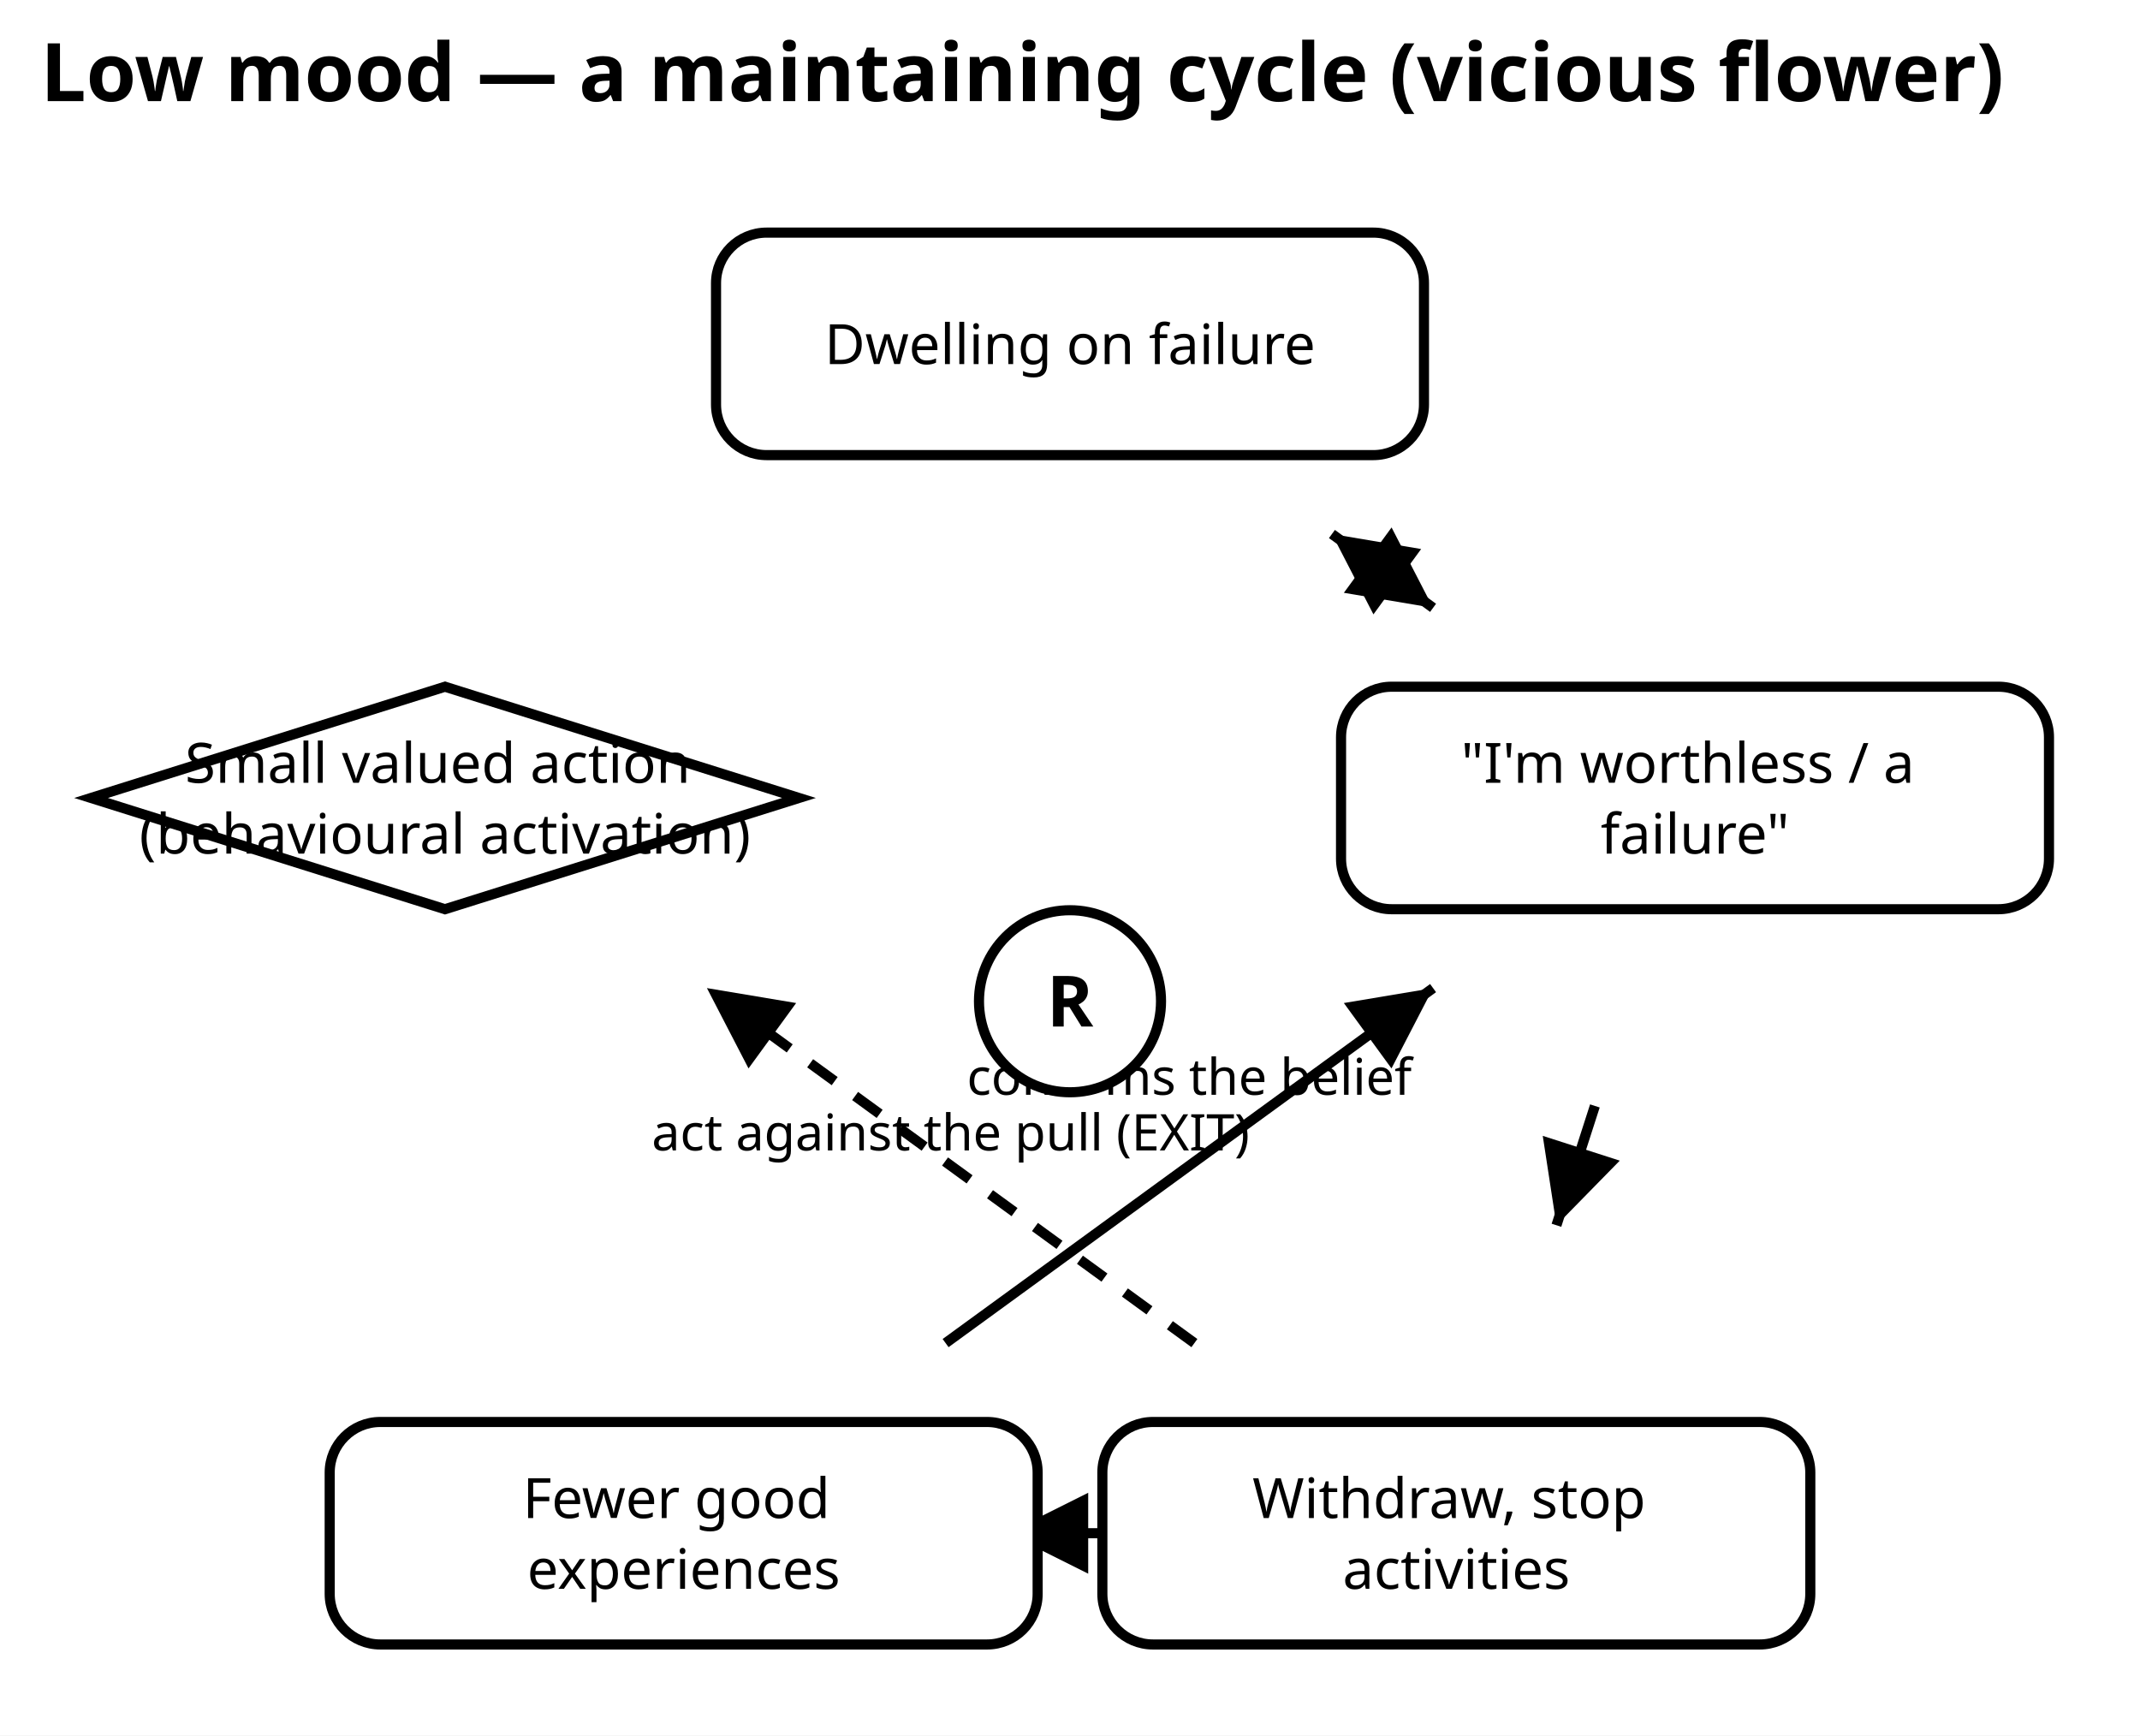
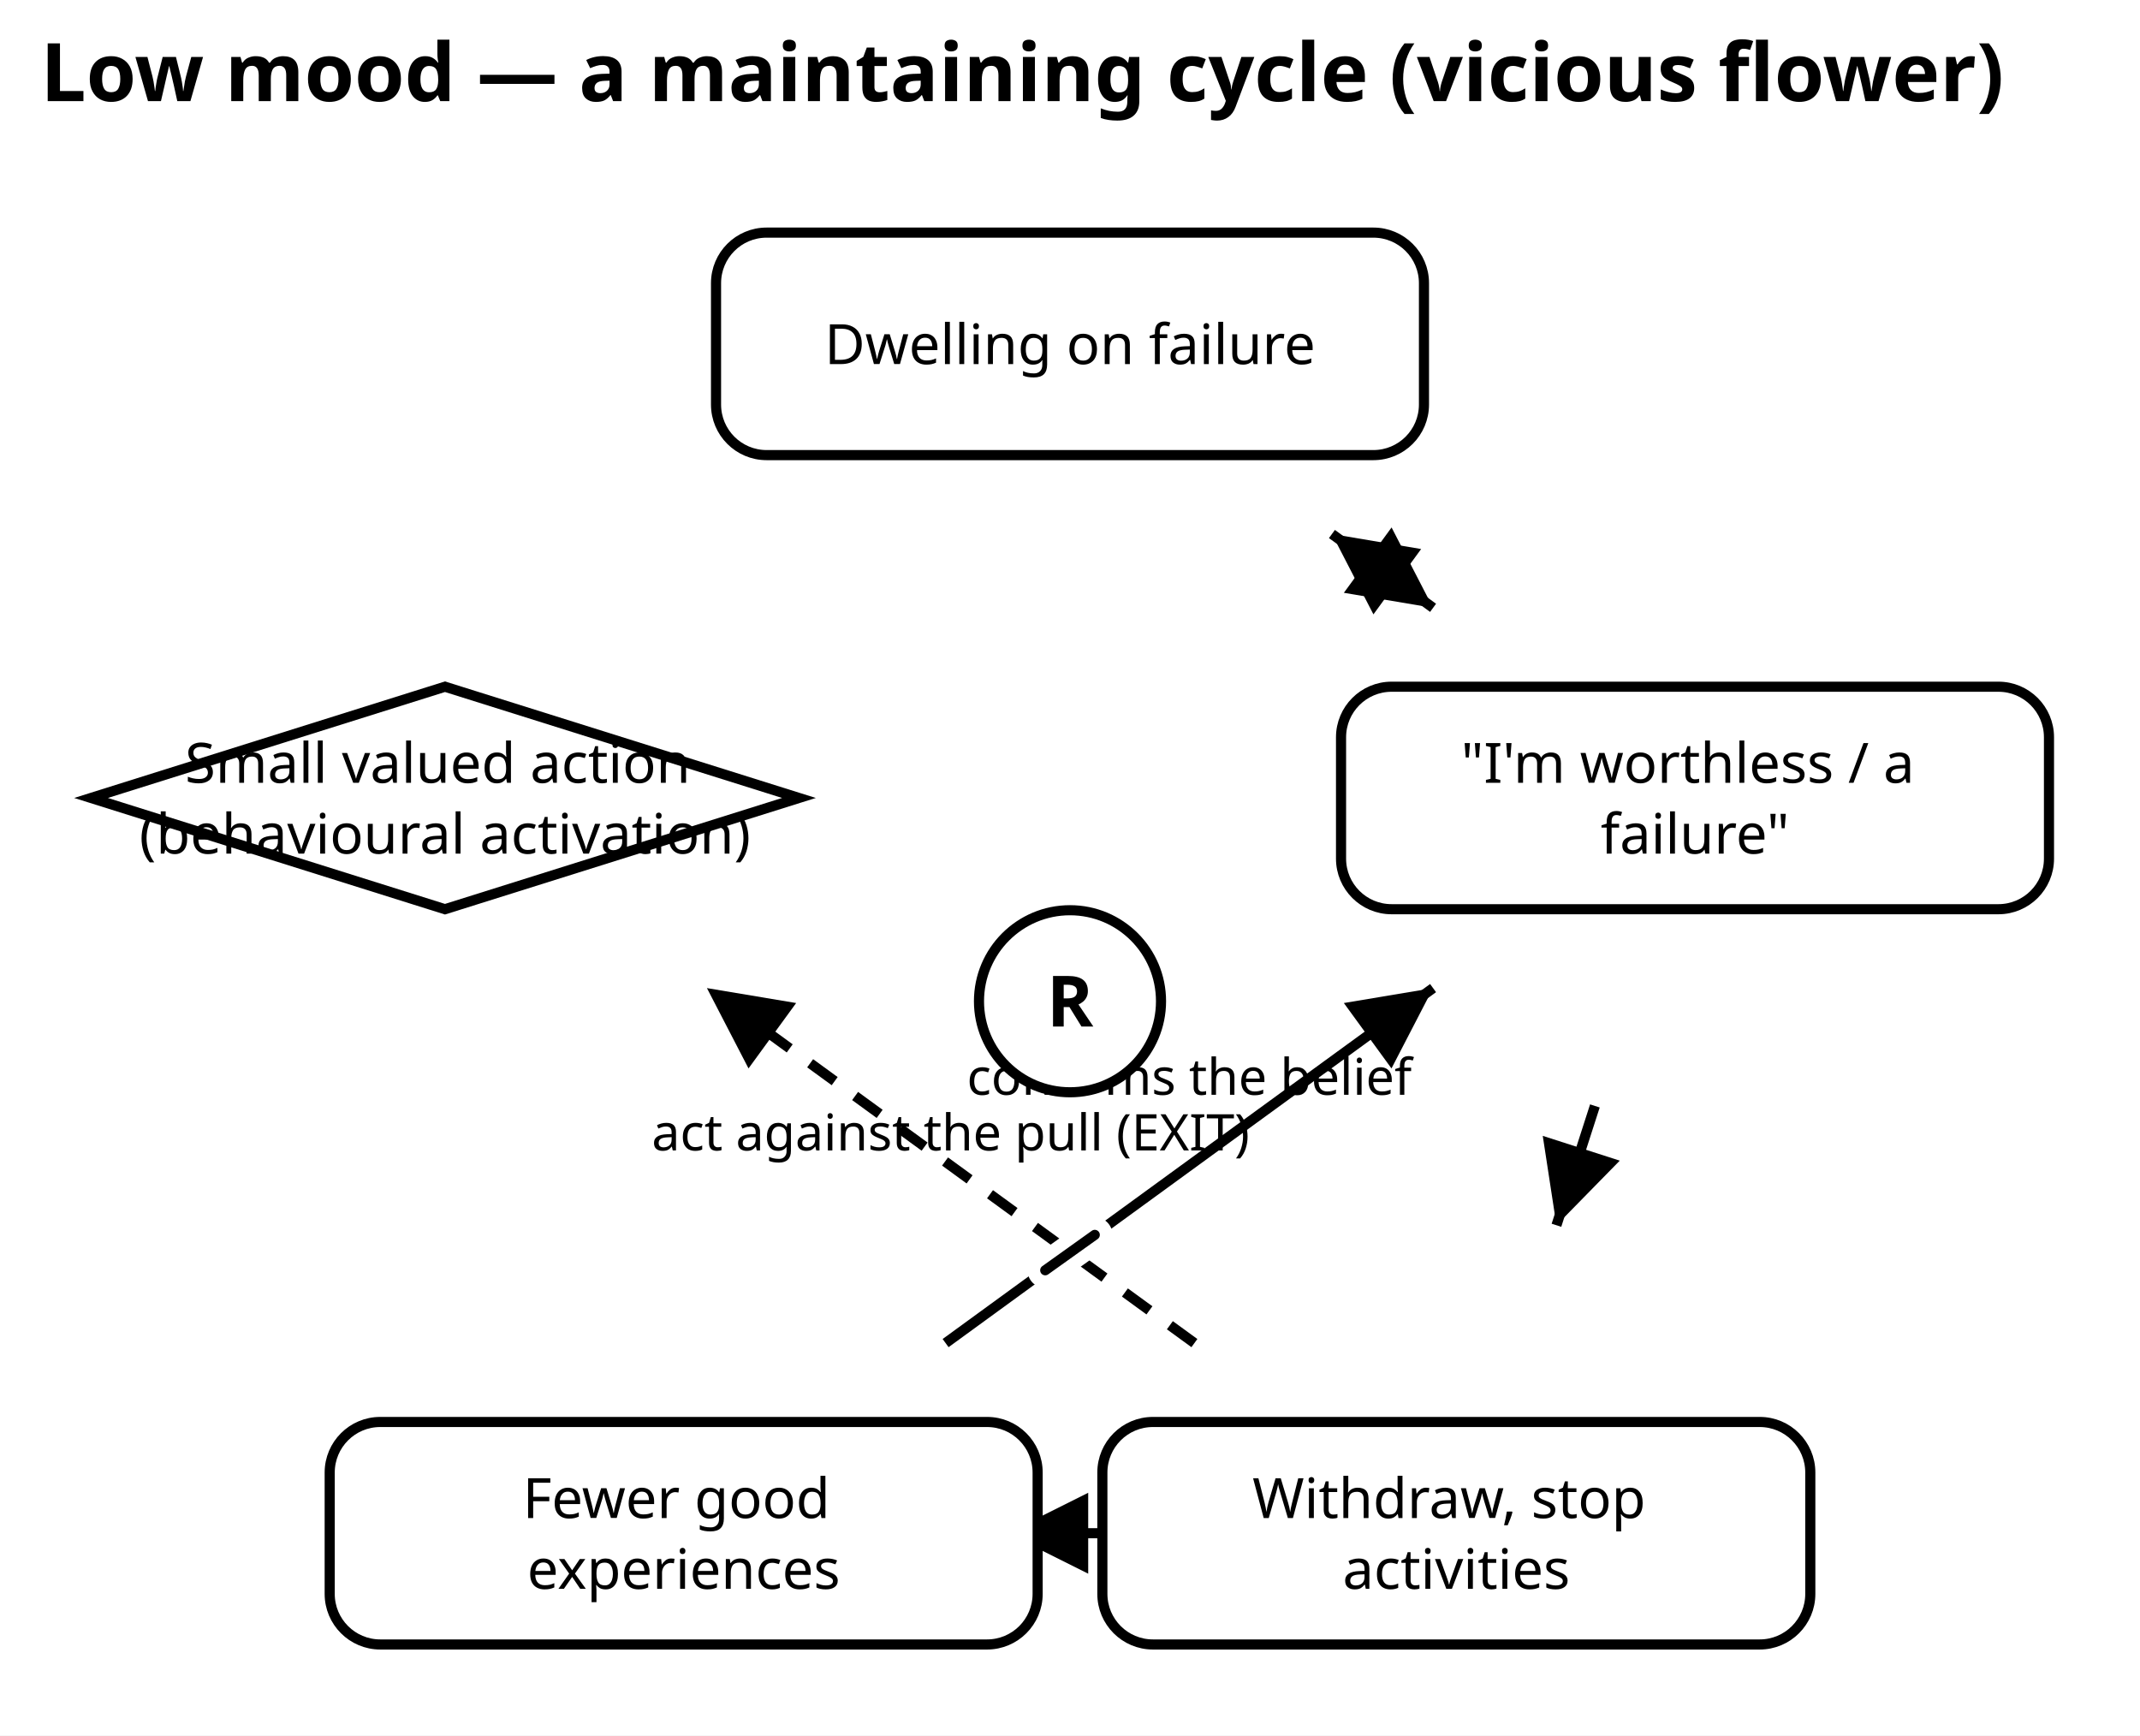
<svg xmlns="http://www.w3.org/2000/svg" viewBox="68.4 52 423.2 343.2" role="img" aria-label="Maintaining loop: Low mood — a maintaining cycle (vicious flower). Links: &quot;I'm worthless / a failure&quot; -&gt; Withdraw, stop activities; Withdraw, stop activities -&gt; Fewer good experiences; Fewer good experiences -&gt; &quot;I'm worthless / a failure&quot; (reinforcing); &quot;I'm worthless / a failure&quot; &lt;-&gt; Dwelling on failure. Ways out: Withdraw, stop activities to Small valued action (behavioural activation).">
  <defs>
    <marker id="arrow" markerWidth="10" markerHeight="10" refX="8" refY="4" orient="auto-start-reverse">
      <path d="M0,0 L8,4 L0,8 z" fill="#000" />
    </marker>
  </defs>
  <rect x="68.4" y="52" width="423.2" height="343.2" fill="#fff" />
  <text x="76.4" y="72" font-family="sans-serif" font-size="16" font-weight="700">Low mood — a maintaining cycle (vicious flower)</text>
  <path data-el="edge:e1" d="M 383.8,270.7 L 376.2,294.3" fill="none" stroke="#000" stroke-width="2" marker-end="url(#arrow)" />
  <path data-el="edge:e2" d="M 292.4,355.2 L 267.6,355.2" fill="none" stroke="#000" stroke-width="2" marker-end="url(#arrow)" />
  <path data-el="edge:e3" d="M 255.4,317.6 L 351.8,247.4" fill="none" stroke="#000" stroke-width="2" marker-end="url(#arrow)" />
  <text data-el="edgelabel:e3" x="303.6" y="268.5" font-family="sans-serif" font-size="10" text-anchor="middle">confirms the belief</text>
  <path data-el="edge:e4" d="M 351.8,172.2 L 331.8,157.6" fill="none" stroke="#000" stroke-width="2" marker-start="url(#arrow)" marker-end="url(#arrow)" />
  <path data-el="edge:x1" d="M 304.6,317.6 L 208.2,247.4" fill="none" stroke="#000" stroke-width="2" stroke-dasharray="6 5" marker-end="url(#arrow)" />
  <text data-el="edgelabel:x1" x="256.4" y="279.5" font-family="sans-serif" font-size="10" text-anchor="middle">act against the pull (EXIT)</text>
+   <line x1="275.1" y1="303.2" x2="284.9" y2="296.2" stroke="#fff" stroke-width="7" stroke-linecap="round" />
+   <line x1="275.1" y1="303.2" x2="284.9" y2="296.2" stroke="#000" stroke-width="2" stroke-linecap="round" />
  <circle cx="280" cy="250" r="18" fill="#fff" stroke="#000" stroke-width="2" />
  <text x="280" y="255" text-anchor="middle" font-family="sans-serif" font-size="14" font-weight="700">R</text>
  <rect data-el="node:belief" x="333.6" y="187.8" width="140" height="44" rx="10" ry="10" fill="#fff" stroke="#000" stroke-width="2" />
  <text text-anchor="middle" font-family="sans-serif" font-size="11" data-el="nodelabel:belief">
    <tspan x="403.6" y="206.8">"I'm worthless / a</tspan>
    <tspan x="403.6" y="220.8">failure"</tspan>
  </text>
  <rect data-el="node:withdraw" x="286.4" y="333.2" width="140" height="44" rx="10" ry="10" fill="#fff" stroke="#000" stroke-width="2" />
  <text text-anchor="middle" font-family="sans-serif" font-size="11" data-el="nodelabel:withdraw">
    <tspan x="356.4" y="352.2">Withdraw, stop</tspan>
    <tspan x="356.4" y="366.2">activities</tspan>
  </text>
  <rect data-el="node:rewards" x="133.6" y="333.2" width="140" height="44" rx="10" ry="10" fill="#fff" stroke="#000" stroke-width="2" />
  <text text-anchor="middle" font-family="sans-serif" font-size="11" data-el="nodelabel:rewards">
    <tspan x="203.6" y="352.2">Fewer good</tspan>
    <tspan x="203.6" y="366.2">experiences</tspan>
  </text>
  <rect data-el="node:rumination" x="210" y="98" width="140" height="44" rx="10" ry="10" fill="#fff" stroke="#000" stroke-width="2" />
  <text x="280" y="124" font-family="sans-serif" font-size="11" text-anchor="middle" data-el="nodelabel:rumination">Dwelling on failure</text>
  <polygon data-el="node:out" points="156.4,187.8 226.4,209.8 156.4,231.8 86.4,209.8" fill="#fff" stroke="#000" stroke-width="2" />
  <text text-anchor="middle" font-family="sans-serif" font-size="11" data-el="nodelabel:out">
    <tspan x="156.4" y="206.8">Small valued action</tspan>
    <tspan x="156.4" y="220.8" textLength="124" lengthAdjust="spacingAndGlyphs">(behavioural activation)</tspan>
  </text>
</svg>
